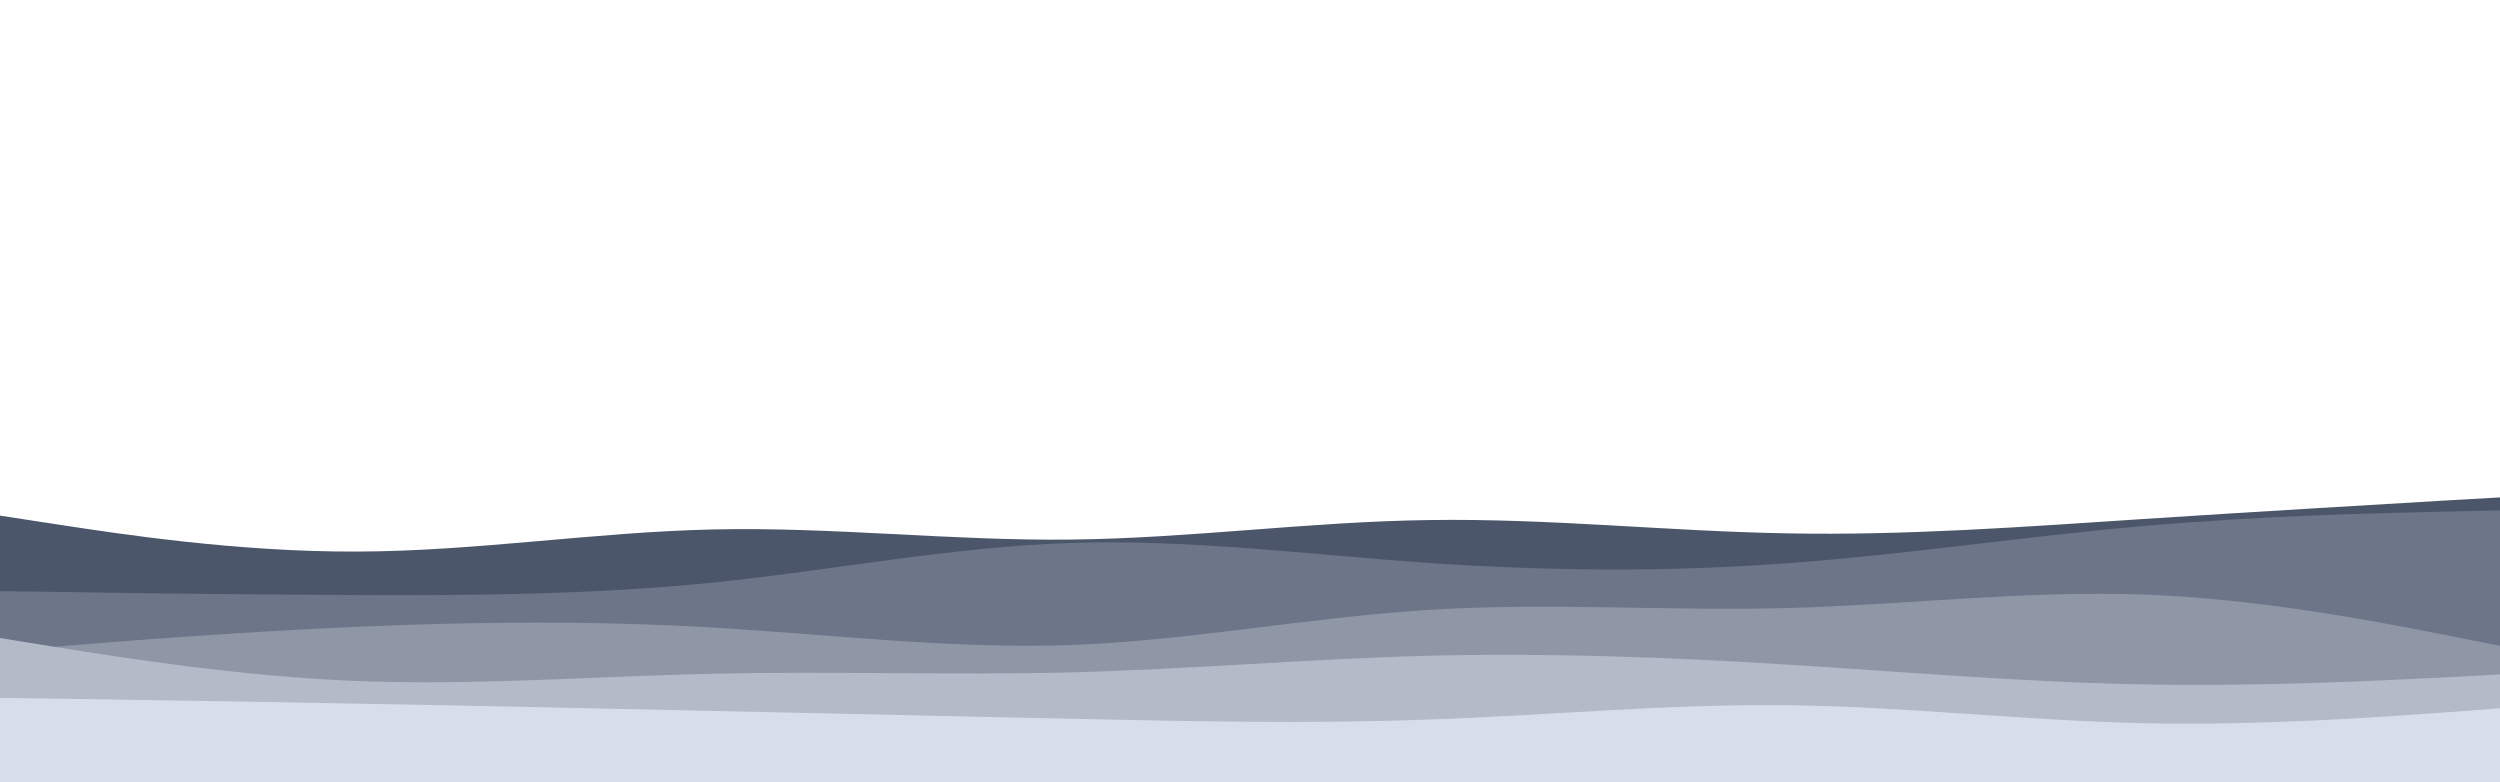
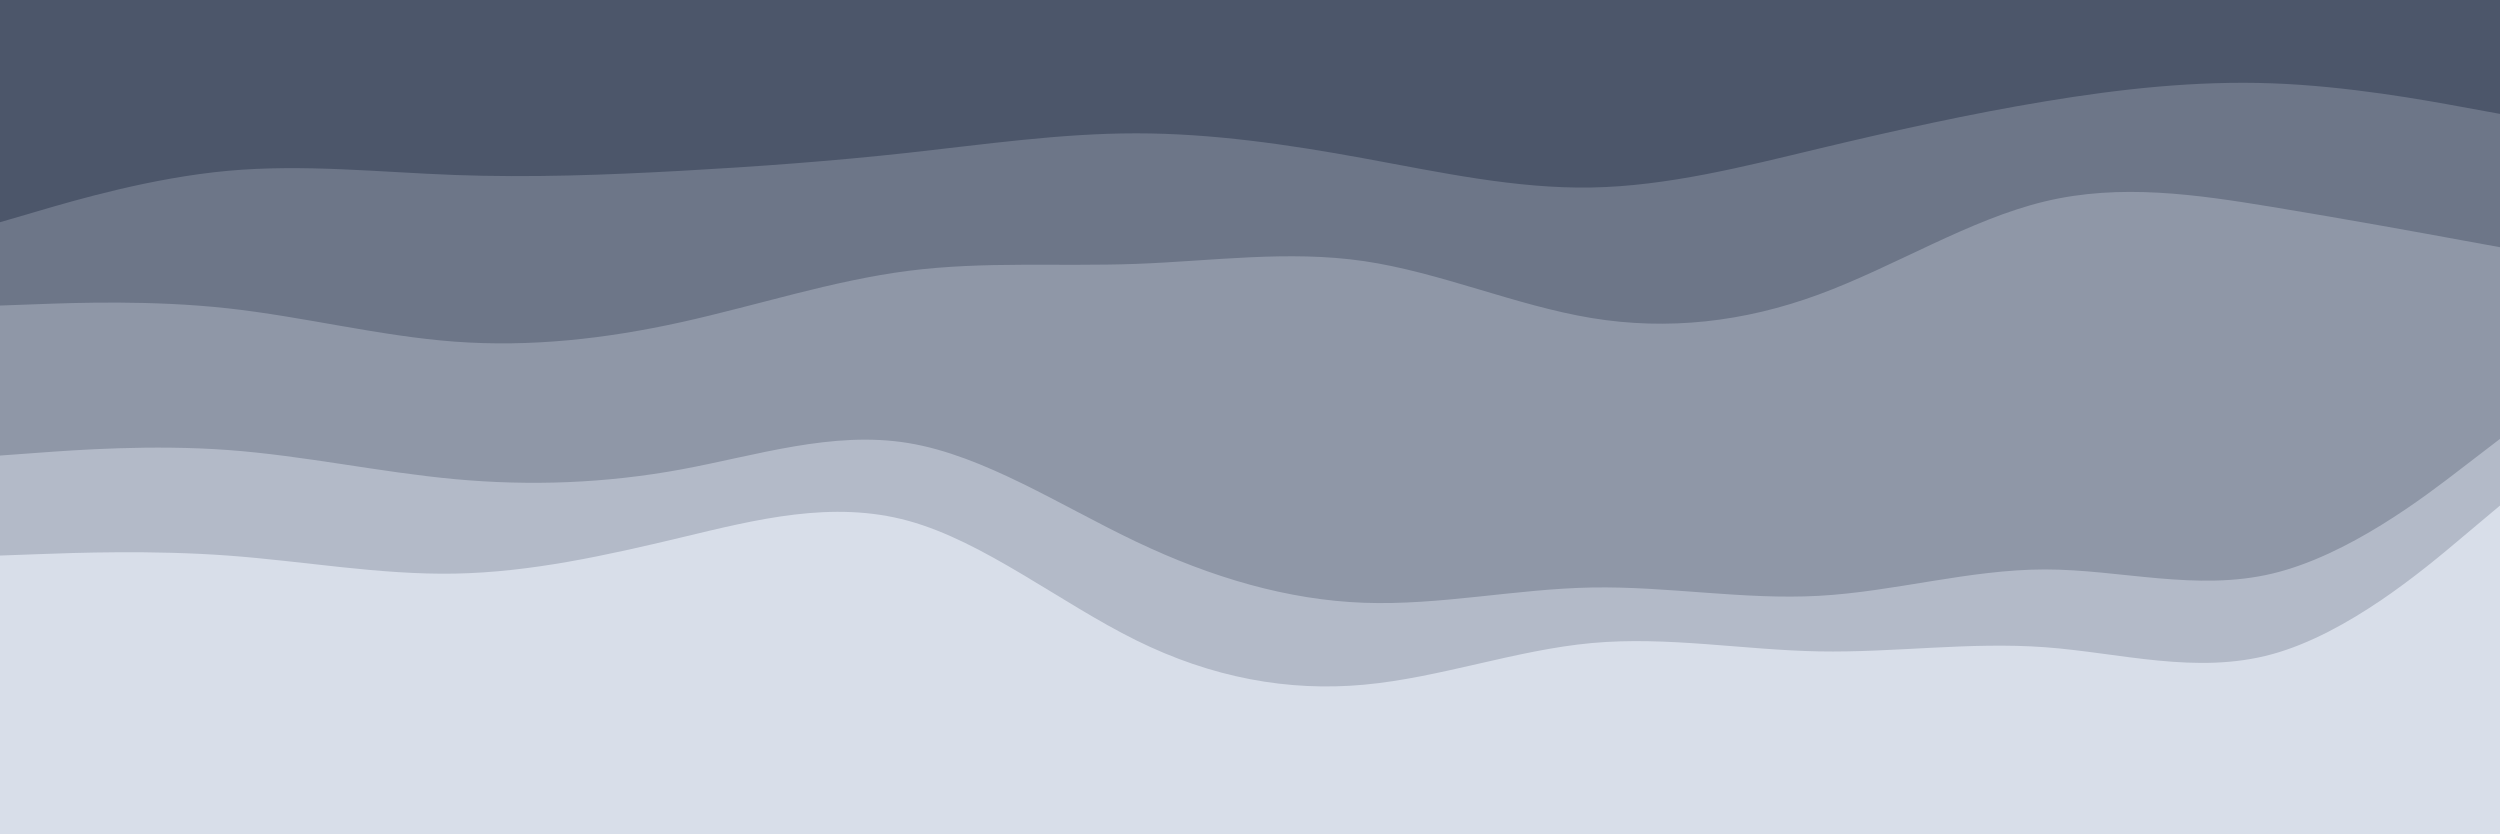
- <svg xmlns="http://www.w3.org/2000/svg" id="visual" viewBox="0 0 960 300" width="960" height="300" version="1.1">
-   <path d="M0 198L22.8 201.5C45.7 205 91.3 212 137 211.8C182.7 211.7 228.3 204.3 274 203.3C319.7 202.3 365.3 207.7 411.2 207.2C457 206.7 503 200.3 548.8 199.7C594.7 199 640.3 204 686 204.8C731.7 205.7 777.3 202.3 823 199.3C868.7 196.3 914.3 193.7 937.2 192.3L960 191L960 301L937.2 301C914.3 301 868.7 301 823 301C777.3 301 731.7 301 686 301C640.3 301 594.7 301 548.8 301C503 301 457 301 411.2 301C365.3 301 319.7 301 274 301C228.3 301 182.7 301 137 301C91.3 301 45.7 301 22.8 301L0 301Z" fill="#4c566a" />
-   <path d="M0 227L22.8 227.3C45.7 227.7 91.3 228.3 137 228.5C182.7 228.7 228.3 228.3 274 223.7C319.7 219 365.3 210 411.2 208.5C457 207 503 213 548.8 216.2C594.7 219.3 640.3 219.7 686 216.3C731.7 213 777.3 206 823 202C868.7 198 914.3 197 937.2 196.5L960 196L960 301L937.2 301C914.3 301 868.7 301 823 301C777.3 301 731.7 301 686 301C640.3 301 594.7 301 548.8 301C503 301 457 301 411.2 301C365.3 301 319.7 301 274 301C228.3 301 182.7 301 137 301C91.3 301 45.7 301 22.8 301L0 301Z" fill="#6d7688" />
-   <path d="M0 250L22.8 248.2C45.7 246.3 91.3 242.7 137 240.7C182.7 238.7 228.3 238.3 274 241C319.7 243.7 365.3 249.3 411.2 247.7C457 246 503 237 548.8 234.2C594.7 231.3 640.3 234.7 686 233.5C731.7 232.3 777.3 226.7 823 228.3C868.7 230 914.3 239 937.2 243.5L960 248L960 301L937.2 301C914.3 301 868.7 301 823 301C777.3 301 731.7 301 686 301C640.3 301 594.7 301 548.8 301C503 301 457 301 411.2 301C365.3 301 319.7 301 274 301C228.3 301 182.7 301 137 301C91.3 301 45.7 301 22.8 301L0 301Z" fill="#8f97a7" />
-   <path d="M0 245L22.8 248.7C45.7 252.3 91.3 259.7 137 261.5C182.7 263.3 228.3 259.7 274 258.7C319.7 257.7 365.3 259.3 411.2 258.2C457 257 503 253 548.8 251.8C594.7 250.7 640.3 252.3 686 255.2C731.7 258 777.3 262 823 262.8C868.7 263.7 914.3 261.3 937.2 260.2L960 259L960 301L937.2 301C914.3 301 868.7 301 823 301C777.3 301 731.7 301 686 301C640.3 301 594.7 301 548.8 301C503 301 457 301 411.2 301C365.3 301 319.7 301 274 301C228.3 301 182.7 301 137 301C91.3 301 45.7 301 22.8 301L0 301Z" fill="#b3bac8" />
-   <path d="M0 268L22.8 268.3C45.7 268.7 91.3 269.3 137 270.2C182.7 271 228.3 272 274 273C319.7 274 365.3 275 411.2 276C457 277 503 278 548.8 276.3C594.7 274.7 640.3 270.3 686 270.8C731.7 271.3 777.3 276.7 823 277.7C868.7 278.7 914.3 275.3 937.2 273.7L960 272L960 301L937.2 301C914.3 301 868.7 301 823 301C777.3 301 731.7 301 686 301C640.3 301 594.7 301 548.8 301C503 301 457 301 411.2 301C365.3 301 319.7 301 274 301C228.3 301 182.7 301 137 301C91.3 301 45.7 301 22.8 301L0 301Z" fill="#d8dee9" />
+ <svg xmlns="http://www.w3.org/2000/svg" id="visual" viewBox="0 0 900 300" width="900" height="300" version="1.1">
+   <path d="M0 82L13.7 78C27.3 74 54.7 66 82 63.5C109.3 61 136.7 64 163.8 65C191 66 218 65 245.2 63.5C272.3 62 299.7 60 327 57C354.3 54 381.7 50 409 50C436.3 50 463.7 54 491 59C518.3 64 545.7 70 573 69.5C600.3 69 627.7 62 654.8 55.5C682 49 709 43 736.2 38.5C763.3 34 790.7 31 818 32C845.3 33 872.7 38 886.3 40.5L900 43L900 0L886.3 0C872.7 0 845.3 0 818 0C790.7 0 763.3 0 736.2 0C709 0 682 0 654.8 0C627.7 0 600.3 0 573 0C545.7 0 518.3 0 491 0C463.7 0 436.3 0 409 0C381.7 0 354.3 0 327 0C299.7 0 272.3 0 245.2 0C218 0 191 0 163.8 0C136.7 0 109.3 0 82 0C54.7 0 27.3 0 13.7 0L0 0Z" fill="#4c566a" />
+   <path d="M0 112L13.7 111.5C27.3 111 54.7 110 82 113C109.3 116 136.7 123 163.8 125C191 127 218 124 245.2 118C272.3 112 299.7 103 327 99.5C354.3 96 381.7 98 409 97C436.3 96 463.7 92 491 96C518.3 100 545.7 112 573 116.5C600.3 121 627.7 118 654.8 108C682 98 709 81 736.2 74.5C763.3 68 790.7 72 818 76.5C845.3 81 872.7 86 886.3 88.5L900 91L900 41L886.3 38.5C872.7 36 845.3 31 818 30C790.7 29 763.3 32 736.2 36.5C709 41 682 47 654.8 53.5C627.7 60 600.3 67 573 67.5C545.7 68 518.3 62 491 57C463.7 52 436.3 48 409 48C381.7 48 354.3 52 327 55C299.7 58 272.3 60 245.2 61.5C218 63 191 64 163.8 63C136.7 62 109.3 59 82 61.5C54.7 64 27.3 72 13.7 76L0 80Z" fill="#6d7688" />
+   <path d="M0 166L13.7 165C27.3 164 54.7 162 82 164C109.3 166 136.7 172 163.8 174.5C191 177 218 176 245.2 171C272.3 166 299.7 157 327 161.5C354.3 166 381.7 184 409 197C436.3 210 463.7 218 491 219C518.3 220 545.7 214 573 213.5C600.3 213 627.7 218 654.8 216.5C682 215 709 207 736.2 207C763.3 207 790.7 215 818 208.5C845.3 202 872.7 181 886.3 170.5L900 160L900 89L886.3 86.5C872.7 84 845.3 79 818 74.5C790.7 70 763.3 66 736.2 72.5C709 79 682 96 654.8 106C627.7 116 600.3 119 573 114.5C545.7 110 518.3 98 491 94C463.7 90 436.3 94 409 95C381.7 96 354.3 94 327 97.5C299.7 101 272.3 110 245.2 116C218 122 191 125 163.8 123C136.7 121 109.3 114 82 111C54.7 108 27.3 109 13.7 109.5L0 110Z" fill="#8f97a7" />
+   <path d="M0 202L13.7 201.5C27.3 201 54.7 200 82 202C109.3 204 136.7 209 163.8 208.5C191 208 218 202 245.2 195.5C272.3 189 299.7 182 327 189.5C354.3 197 381.7 219 409 232.5C436.3 246 463.7 251 491 248.5C518.3 246 545.7 236 573 233.5C600.3 231 627.7 236 654.8 236.5C682 237 709 233 736.2 235C763.3 237 790.7 245 818 237.5C845.3 230 872.7 207 886.3 195.5L900 184L900 158L886.3 168.5C872.7 179 845.3 200 818 206.5C790.7 213 763.3 205 736.2 205C709 205 682 213 654.8 214.5C627.7 216 600.3 211 573 211.5C545.7 212 518.3 218 491 217C463.7 216 436.3 208 409 195C381.7 182 354.3 164 327 159.5C299.7 155 272.3 164 245.2 169C218 174 191 175 163.8 172.5C136.7 170 109.3 164 82 162C54.7 160 27.3 162 13.7 163L0 164Z" fill="#b3bac8" />
+   <path d="M0 301L13.7 301C27.3 301 54.7 301 82 301C109.3 301 136.7 301 163.8 301C191 301 218 301 245.2 301C272.3 301 299.7 301 327 301C354.3 301 381.7 301 409 301C436.3 301 463.7 301 491 301C518.3 301 545.7 301 573 301C600.3 301 627.7 301 654.8 301C682 301 709 301 736.2 301C763.3 301 790.7 301 818 301C845.3 301 872.7 301 886.3 301L900 301L900 182L886.3 193.5C872.7 205 845.3 228 818 235.5C790.7 243 763.3 235 736.2 233C709 231 682 235 654.8 234.5C627.7 234 600.3 229 573 231.5C545.7 234 518.3 244 491 246.5C463.7 249 436.3 244 409 230.5C381.7 217 354.3 195 327 187.5C299.7 180 272.3 187 245.2 193.5C218 200 191 206 163.8 206.5C136.7 207 109.3 202 82 200C54.7 198 27.3 199 13.7 199.5L0 200Z" fill="#d8dee9" />
</svg>
